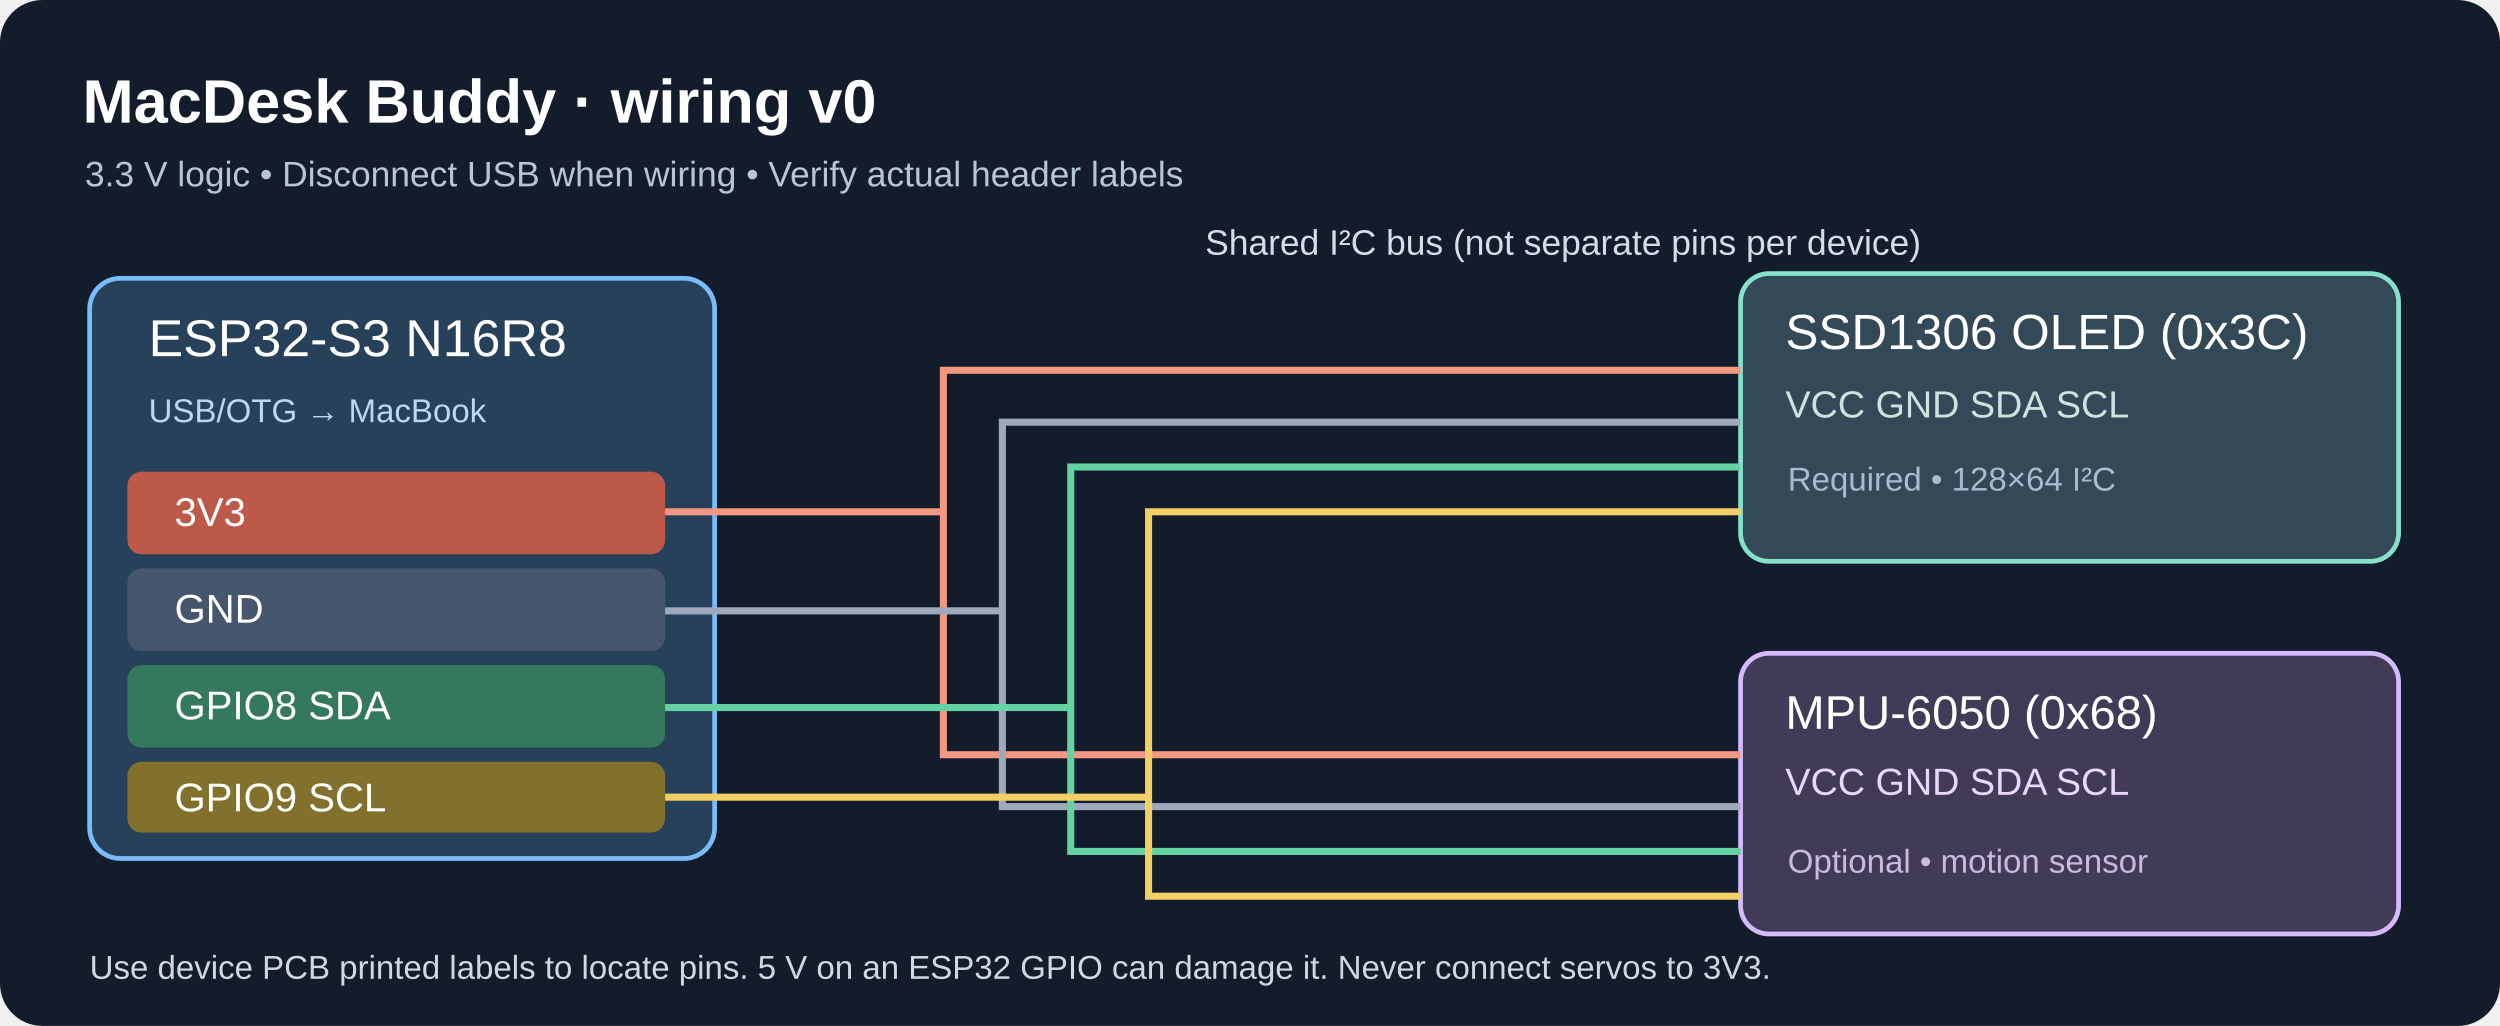
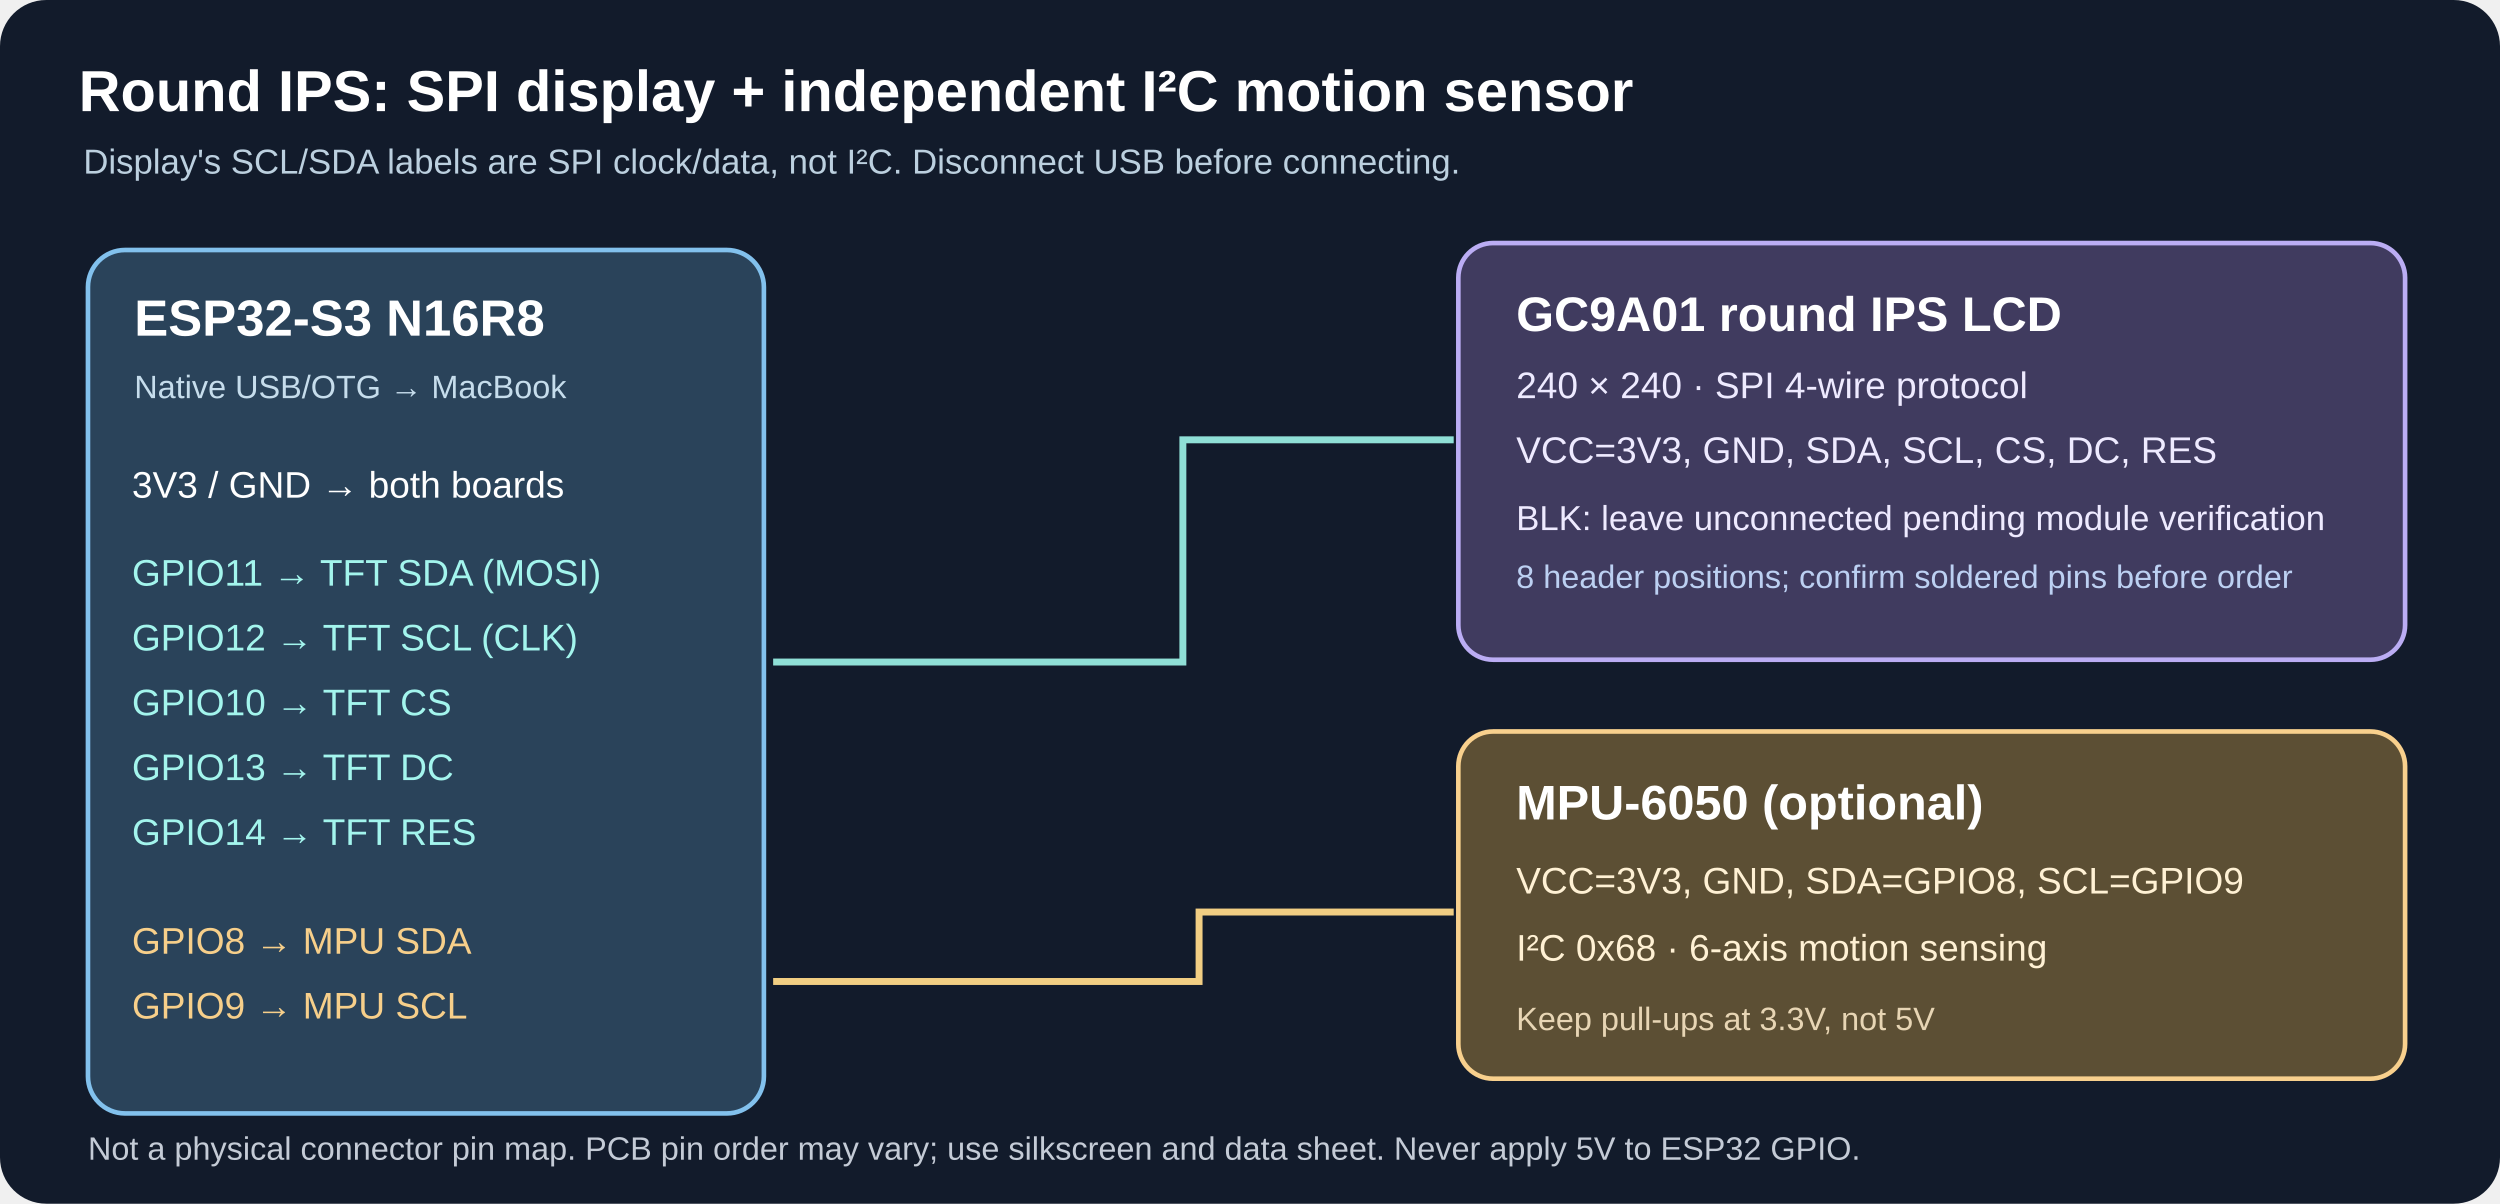
- <svg xmlns="http://www.w3.org/2000/svg" width="1060" height="435" viewBox="0 0 1060 435" role="img" aria-label="MacDesk Buddy 3.3V I2C connections from ESP32-S3 GPIO8 and GPIO9 to SSD1306 OLED and optional MPU6050">
-   <rect width="1060" height="435" rx="18" fill="#121c2b" />
-   <text x="35" y="52" font-size="26" fill="#ffffff" font-family="Arial,sans-serif" font-weight="700">MacDesk Buddy · wiring v0</text>
-   <text x="36" y="79" font-size="15" fill="#b5c6d7" font-family="Arial,sans-serif">3.3 V logic • Disconnect USB when wiring • Verify actual header labels</text>
-   <rect x="38" y="118" rx="13" width="265" height="246" fill="#27415a" stroke="#79bdff" stroke-width="2" />
-   <text x="63" y="151" fill="#fff" font-size="22" font-family="Arial,sans-serif">ESP32-S3 N16R8</text>
-   <text x="63" y="179" fill="#b8d9ee" font-size="14" font-family="Arial,sans-serif">USB/OTG → MacBook</text>
-   <rect x="54" y="200" rx="6" width="228" height="35" fill="#bc5949" />
-   <text x="74" y="223" fill="white" font-size="17" font-family="Arial,sans-serif">3V3</text>
-   <rect x="54" y="241" rx="6" width="228" height="35" fill="#46566c" />
-   <text x="74" y="264" fill="white" font-size="17" font-family="Arial,sans-serif">GND</text>
-   <rect x="54" y="282" rx="6" width="228" height="35" fill="#34795e" />
-   <text x="74" y="305" fill="white" font-size="17" font-family="Arial,sans-serif">GPIO8  SDA</text>
-   <rect x="54" y="323" rx="6" width="228" height="30" fill="#82712c" />
-   <text x="74" y="344" fill="white" font-size="17" font-family="Arial,sans-serif">GPIO9  SCL</text>
-   <rect x="738" y="116" rx="12" width="279" height="122" fill="#334957" stroke="#86e1cc" stroke-width="2" />
-   <text x="757" y="148" fill="#fff" font-family="Arial,sans-serif" font-size="21">SSD1306 OLED (0x3C)</text>
-   <text x="757" y="177" fill="#c8e5e0" font-family="Arial,sans-serif" font-size="16">VCC   GND   SDA   SCL</text>
-   <text x="758" y="208" fill="#a5bece" font-family="Arial,sans-serif" font-size="14">Required • 128×64 I²C</text>
-   <rect x="738" y="277" rx="12" width="279" height="119" fill="#413b57" stroke="#d4baff" stroke-width="2" />
-   <text x="757" y="309" fill="#fff" font-family="Arial,sans-serif" font-size="20">MPU-6050 (0x68)</text>
-   <text x="757" y="337" fill="#e8d8fc" font-family="Arial,sans-serif" font-size="16">VCC   GND   SDA   SCL</text>
-   <text x="758" y="370" fill="#c9bbde" font-family="Arial,sans-serif" font-size="14">Optional • motion sensor</text>
-   <path d="M282 217 H400 V157 H738 M400 217 V320 H738" fill="none" stroke="#f29882" stroke-width="3" />
-   <path d="M282 259 H425 V179 H738 M425 259 V342 H738" fill="none" stroke="#9eaabc" stroke-width="3" />
-   <path d="M282 300 H454 V198 H738 M454 300 V361 H738" fill="none" stroke="#64d2a2" stroke-width="3" />
-   <path d="M282 338 H487 V217 H738 M487 338 V380 H738" fill="none" stroke="#f4cf65" stroke-width="3" />
-   <text x="511" y="108" fill="#d4deea" font-family="Arial,sans-serif" font-size="15">Shared I²C bus (not separate pins per device)</text>
-   <text x="38" y="415" fill="#d1d8e2" font-family="Arial,sans-serif" font-size="14">Use device PCB printed labels to locate pins. 5 V on an ESP32 GPIO can damage it. Never connect servos to 3V3.</text>
+ <svg xmlns="http://www.w3.org/2000/svg" width="1080" height="520" viewBox="0 0 1080 520" role="img" aria-label="ESP32-S3 round GC9A01 SPI TFT and separate MPU-6050 I2C wiring">
+   <rect width="1080" height="520" rx="20" fill="#121b2b" />
+   <text x="34" y="48" font-family="Arial" font-size="25" font-weight="bold" fill="white">Round IPS: SPI display + independent I²C motion sensor</text>
+   <text x="36" y="75" font-family="Arial" font-size="15" fill="#bcd0df">Display's SCL/SDA labels are SPI clock/data, not I²C. Disconnect USB before connecting.</text>
+   <rect x="38" y="108" width="292" height="373" rx="16" fill="#2a435a" stroke="#82c1ed" stroke-width="2" />
+   <text x="58" y="145" fill="white" font-family="Arial" font-size="22" font-weight="bold">ESP32-S3 N16R8</text>
+   <text x="58" y="172" fill="#c6ddec" font-family="Arial" font-size="14">Native USB/OTG → MacBook</text>
+   <g font-family="Arial" font-size="16" fill="white">
+     <text x="57" y="215">3V3 / GND → both boards</text>
+     <text x="57" y="253" fill="#a3f5ed">GPIO11 → TFT SDA (MOSI)</text>
+     <text x="57" y="281" fill="#a3f5ed">GPIO12 → TFT SCL (CLK)</text>
+     <text x="57" y="309" fill="#a3f5ed">GPIO10 → TFT CS</text>
+     <text x="57" y="337" fill="#a3f5ed">GPIO13 → TFT DC</text>
+     <text x="57" y="365" fill="#a3f5ed">GPIO14 → TFT RES</text>
+     <text x="57" y="412" fill="#f7cf8a">GPIO8 → MPU SDA</text>
+     <text x="57" y="440" fill="#f7cf8a">GPIO9 → MPU SCL</text>
+   </g>
+   <path d="M334 286 H511 V190 H628" fill="none" stroke="#8fdfd6" stroke-width="3" />
+   <path d="M334 424 H518 V394 H628" fill="none" stroke="#f1ce83" stroke-width="3" />
+   <rect x="630" y="105" width="409" height="180" rx="15" fill="#403b5f" stroke="#bbadf4" stroke-width="2" />
+   <text x="655" y="143" fill="white" font-family="Arial" font-weight="bold" font-size="21">GC9A01 round IPS LCD</text>
+   <text x="655" y="172" fill="#eeeaff" font-family="Arial" font-size="16">240 × 240 · SPI 4-wire protocol</text>
+   <text x="655" y="200" fill="#eeeaff" font-family="Arial" font-size="16">VCC=3V3, GND, SDA, SCL, CS, DC, RES</text>
+   <text x="655" y="229" fill="#eeeaff" font-family="Arial" font-size="15">BLK: leave unconnected pending module verification</text>
+   <text x="655" y="254" fill="#bcd0f2" font-family="Arial" font-size="14">8 header positions; confirm soldered pins before order</text>
+   <rect x="630" y="316" width="409" height="150" rx="15" fill="#5c4f34" stroke="#f8d08d" stroke-width="2" />
+   <text x="655" y="354" fill="white" font-family="Arial" font-weight="bold" font-size="21">MPU-6050 (optional)</text>
+   <text x="655" y="386" fill="#fff1d4" font-family="Arial" font-size="16">VCC=3V3, GND, SDA=GPIO8, SCL=GPIO9</text>
+   <text x="655" y="415" fill="#fff1d4" font-family="Arial" font-size="16">I²C 0x68 · 6-axis motion sensing</text>
+   <text x="655" y="445" fill="#e7d5b4" font-family="Arial" font-size="14">Keep pull-ups at 3.3V, not 5V</text>
+   <text x="38" y="501" fill="#c4cbd6" font-family="Arial" font-size="14">Not a physical connector pin map. PCB pin order may vary; use silkscreen and data sheet. Never apply 5V to ESP32 GPIO.</text>
</svg>
